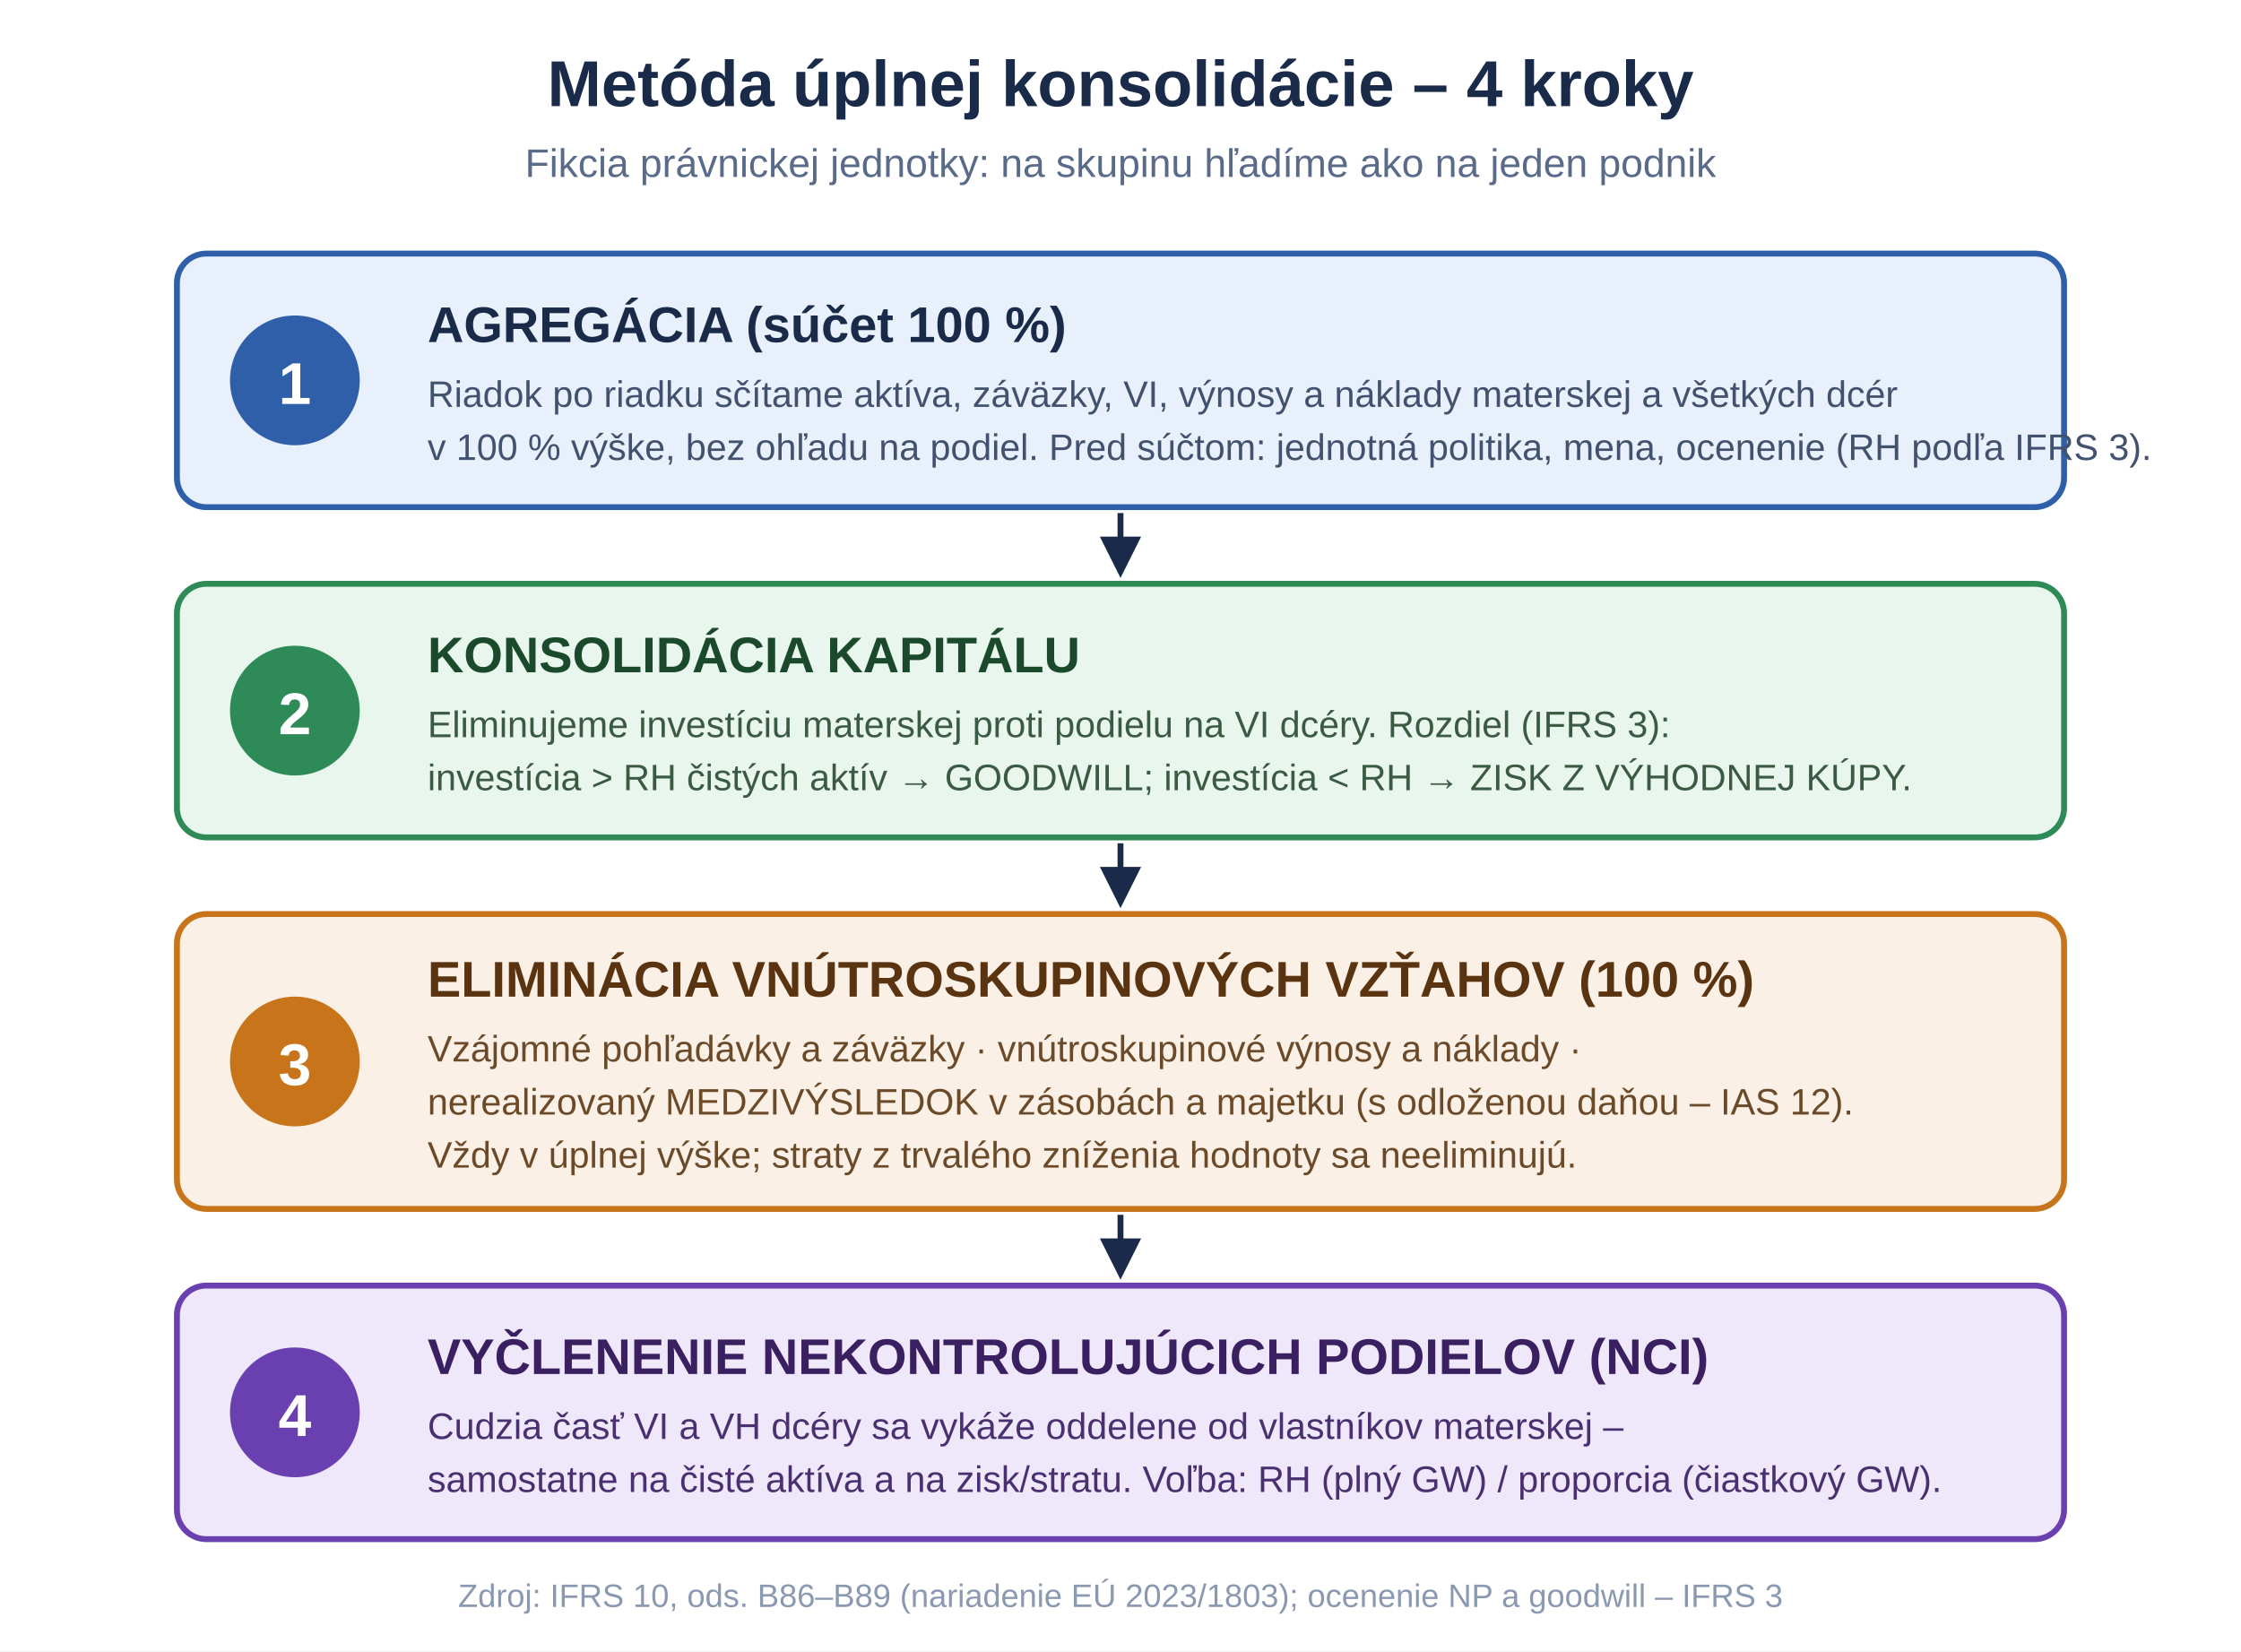
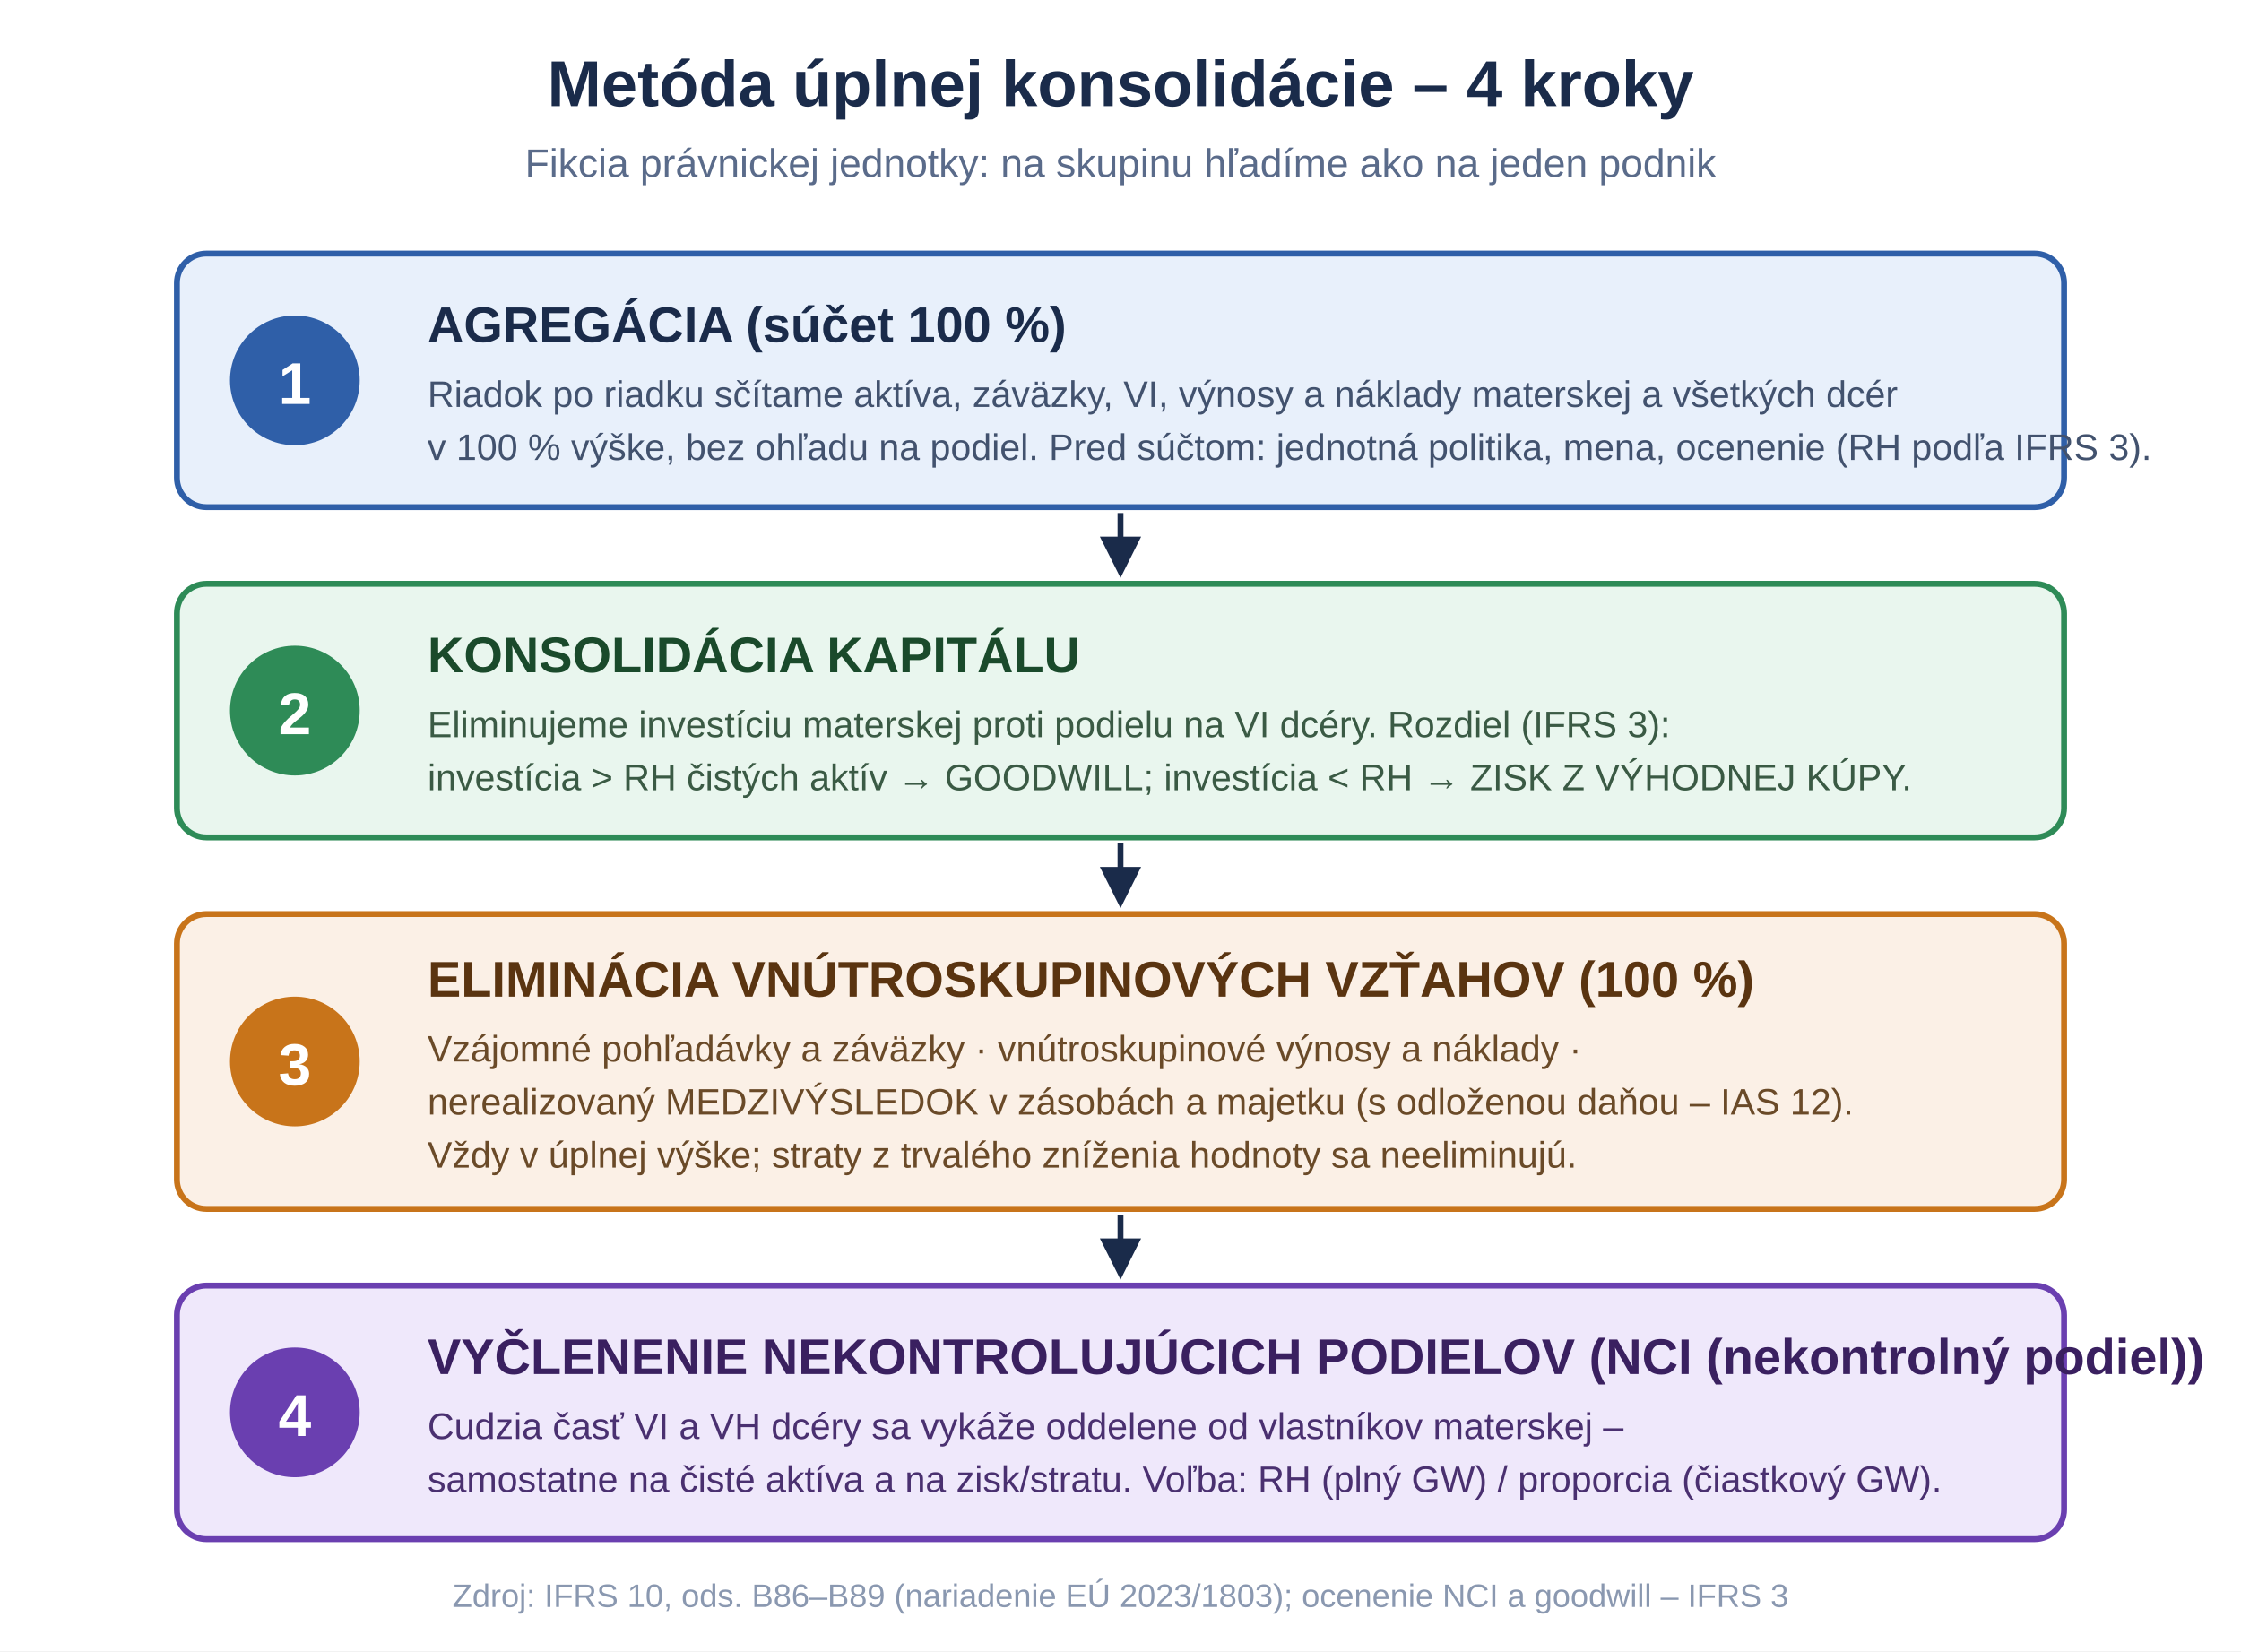
<svg xmlns="http://www.w3.org/2000/svg" viewBox="0 0 760 560" font-family="Segoe UI, Arial, sans-serif">
  <rect x="0" y="0" width="760" height="560" fill="#ffffff" />
  <text x="380" y="36" text-anchor="middle" font-size="22" font-weight="bold" fill="#1a2b4a">Metóda úplnej konsolidácie – 4 kroky</text>
  <text x="380" y="60" text-anchor="middle" font-size="13.5" fill="#5a6b8a">Fikcia právnickej jednotky: na skupinu hľadíme ako na jeden podnik</text>
  <rect x="60" y="86" width="640" height="86" rx="10" fill="#e8f0fb" stroke="#2f5fa8" stroke-width="2" />
  <circle cx="100" cy="129" r="22" fill="#2f5fa8" />
  <text x="100" y="137" text-anchor="middle" font-size="20" font-weight="bold" fill="#ffffff">1</text>
  <text x="145" y="116" font-size="17" font-weight="bold" fill="#1a2b4a">AGREGÁCIA (súčet 100 %)</text>
  <text x="145" y="138" font-size="12.5" fill="#42526e">Riadok po riadku sčítame aktíva, záväzky, VI, výnosy a náklady materskej a všetkých dcér</text>
  <text x="145" y="156" font-size="12.5" fill="#42526e">v 100 % výške, bez ohľadu na podiel. Pred súčtom: jednotná politika, mena, ocenenie (RH podľa IFRS 3).</text>
  <line x1="380" y1="174" x2="380" y2="190" stroke="#1a2b4a" stroke-width="2" />
  <polygon points="380,196 373,182 387,182" fill="#1a2b4a" />
  <rect x="60" y="198" width="640" height="86" rx="10" fill="#e9f6ee" stroke="#2e8b57" stroke-width="2" />
  <circle cx="100" cy="241" r="22" fill="#2e8b57" />
  <text x="100" y="249" text-anchor="middle" font-size="20" font-weight="bold" fill="#ffffff">2</text>
  <text x="145" y="228" font-size="17" font-weight="bold" fill="#1a4a2b">KONSOLIDÁCIA KAPITÁLU</text>
  <text x="145" y="250" font-size="12.5" fill="#3a5a44">Eliminujeme investíciu materskej proti podielu na VI dcéry. Rozdiel (IFRS 3):</text>
  <text x="145" y="268" font-size="12.5" fill="#3a5a44">investícia &gt; RH čistých aktív → GOODWILL; investícia &lt; RH → ZISK Z VÝHODNEJ KÚPY.</text>
  <line x1="380" y1="286" x2="380" y2="302" stroke="#1a2b4a" stroke-width="2" />
  <polygon points="380,308 373,294 387,294" fill="#1a2b4a" />
  <rect x="60" y="310" width="640" height="100" rx="10" fill="#fbf0e6" stroke="#c8741a" stroke-width="2" />
  <circle cx="100" cy="360" r="22" fill="#c8741a" />
  <text x="100" y="368" text-anchor="middle" font-size="20" font-weight="bold" fill="#ffffff">3</text>
  <text x="145" y="338" font-size="17" font-weight="bold" fill="#5a3410">ELIMINÁCIA VNÚTROSKUPINOVÝCH VZŤAHOV (100 %)</text>
  <text x="145" y="360" font-size="12.5" fill="#6a4a28">Vzájomné pohľadávky a záväzky · vnútroskupinové výnosy a náklady ·</text>
  <text x="145" y="378" font-size="12.5" fill="#6a4a28">nerealizovaný MEDZIVÝSLEDOK v zásobách a majetku (s odloženou daňou – IAS 12).</text>
  <text x="145" y="396" font-size="12.5" fill="#6a4a28">Vždy v úplnej výške; straty z trvalého zníženia hodnoty sa neeliminujú.</text>
  <line x1="380" y1="412" x2="380" y2="428" stroke="#1a2b4a" stroke-width="2" />
  <polygon points="380,434 373,420 387,420" fill="#1a2b4a" />
  <rect x="60" y="436" width="640" height="86" rx="10" fill="#efe8fb" stroke="#6a3fb0" stroke-width="2" />
  <circle cx="100" cy="479" r="22" fill="#6a3fb0" />
  <text x="100" y="487" text-anchor="middle" font-size="20" font-weight="bold" fill="#ffffff">4</text>
-   <text x="145" y="466" font-size="17" font-weight="bold" fill="#3a2060">VYČLENENIE NEKONTROLUJÚCICH PODIELOV (NCI)</text>
+   <text x="145" y="466" font-size="17" font-weight="bold" fill="#3a2060">VYČLENENIE NEKONTROLUJÚCICH PODIELOV (NCI (nekontrolný podiel))</text>
  <text x="145" y="488" font-size="12.5" fill="#4a3070">Cudzia časť VI a VH dcéry sa vykáže oddelene od vlastníkov materskej –</text>
  <text x="145" y="506" font-size="12.5" fill="#4a3070">samostatne na čisté aktíva a na zisk/stratu. Voľba: RH (plný GW) / proporcia (čiastkový GW).</text>
-   <text x="380" y="545" text-anchor="middle" font-size="11" fill="#8a98b0">Zdroj: IFRS 10, ods. B86–B89 (nariadenie EÚ 2023/1803); ocenenie NP a goodwill – IFRS 3</text>
+   <text x="380" y="545" text-anchor="middle" font-size="11" fill="#8a98b0">Zdroj: IFRS 10, ods. B86–B89 (nariadenie EÚ 2023/1803); ocenenie NCI a goodwill – IFRS 3</text>
</svg>
